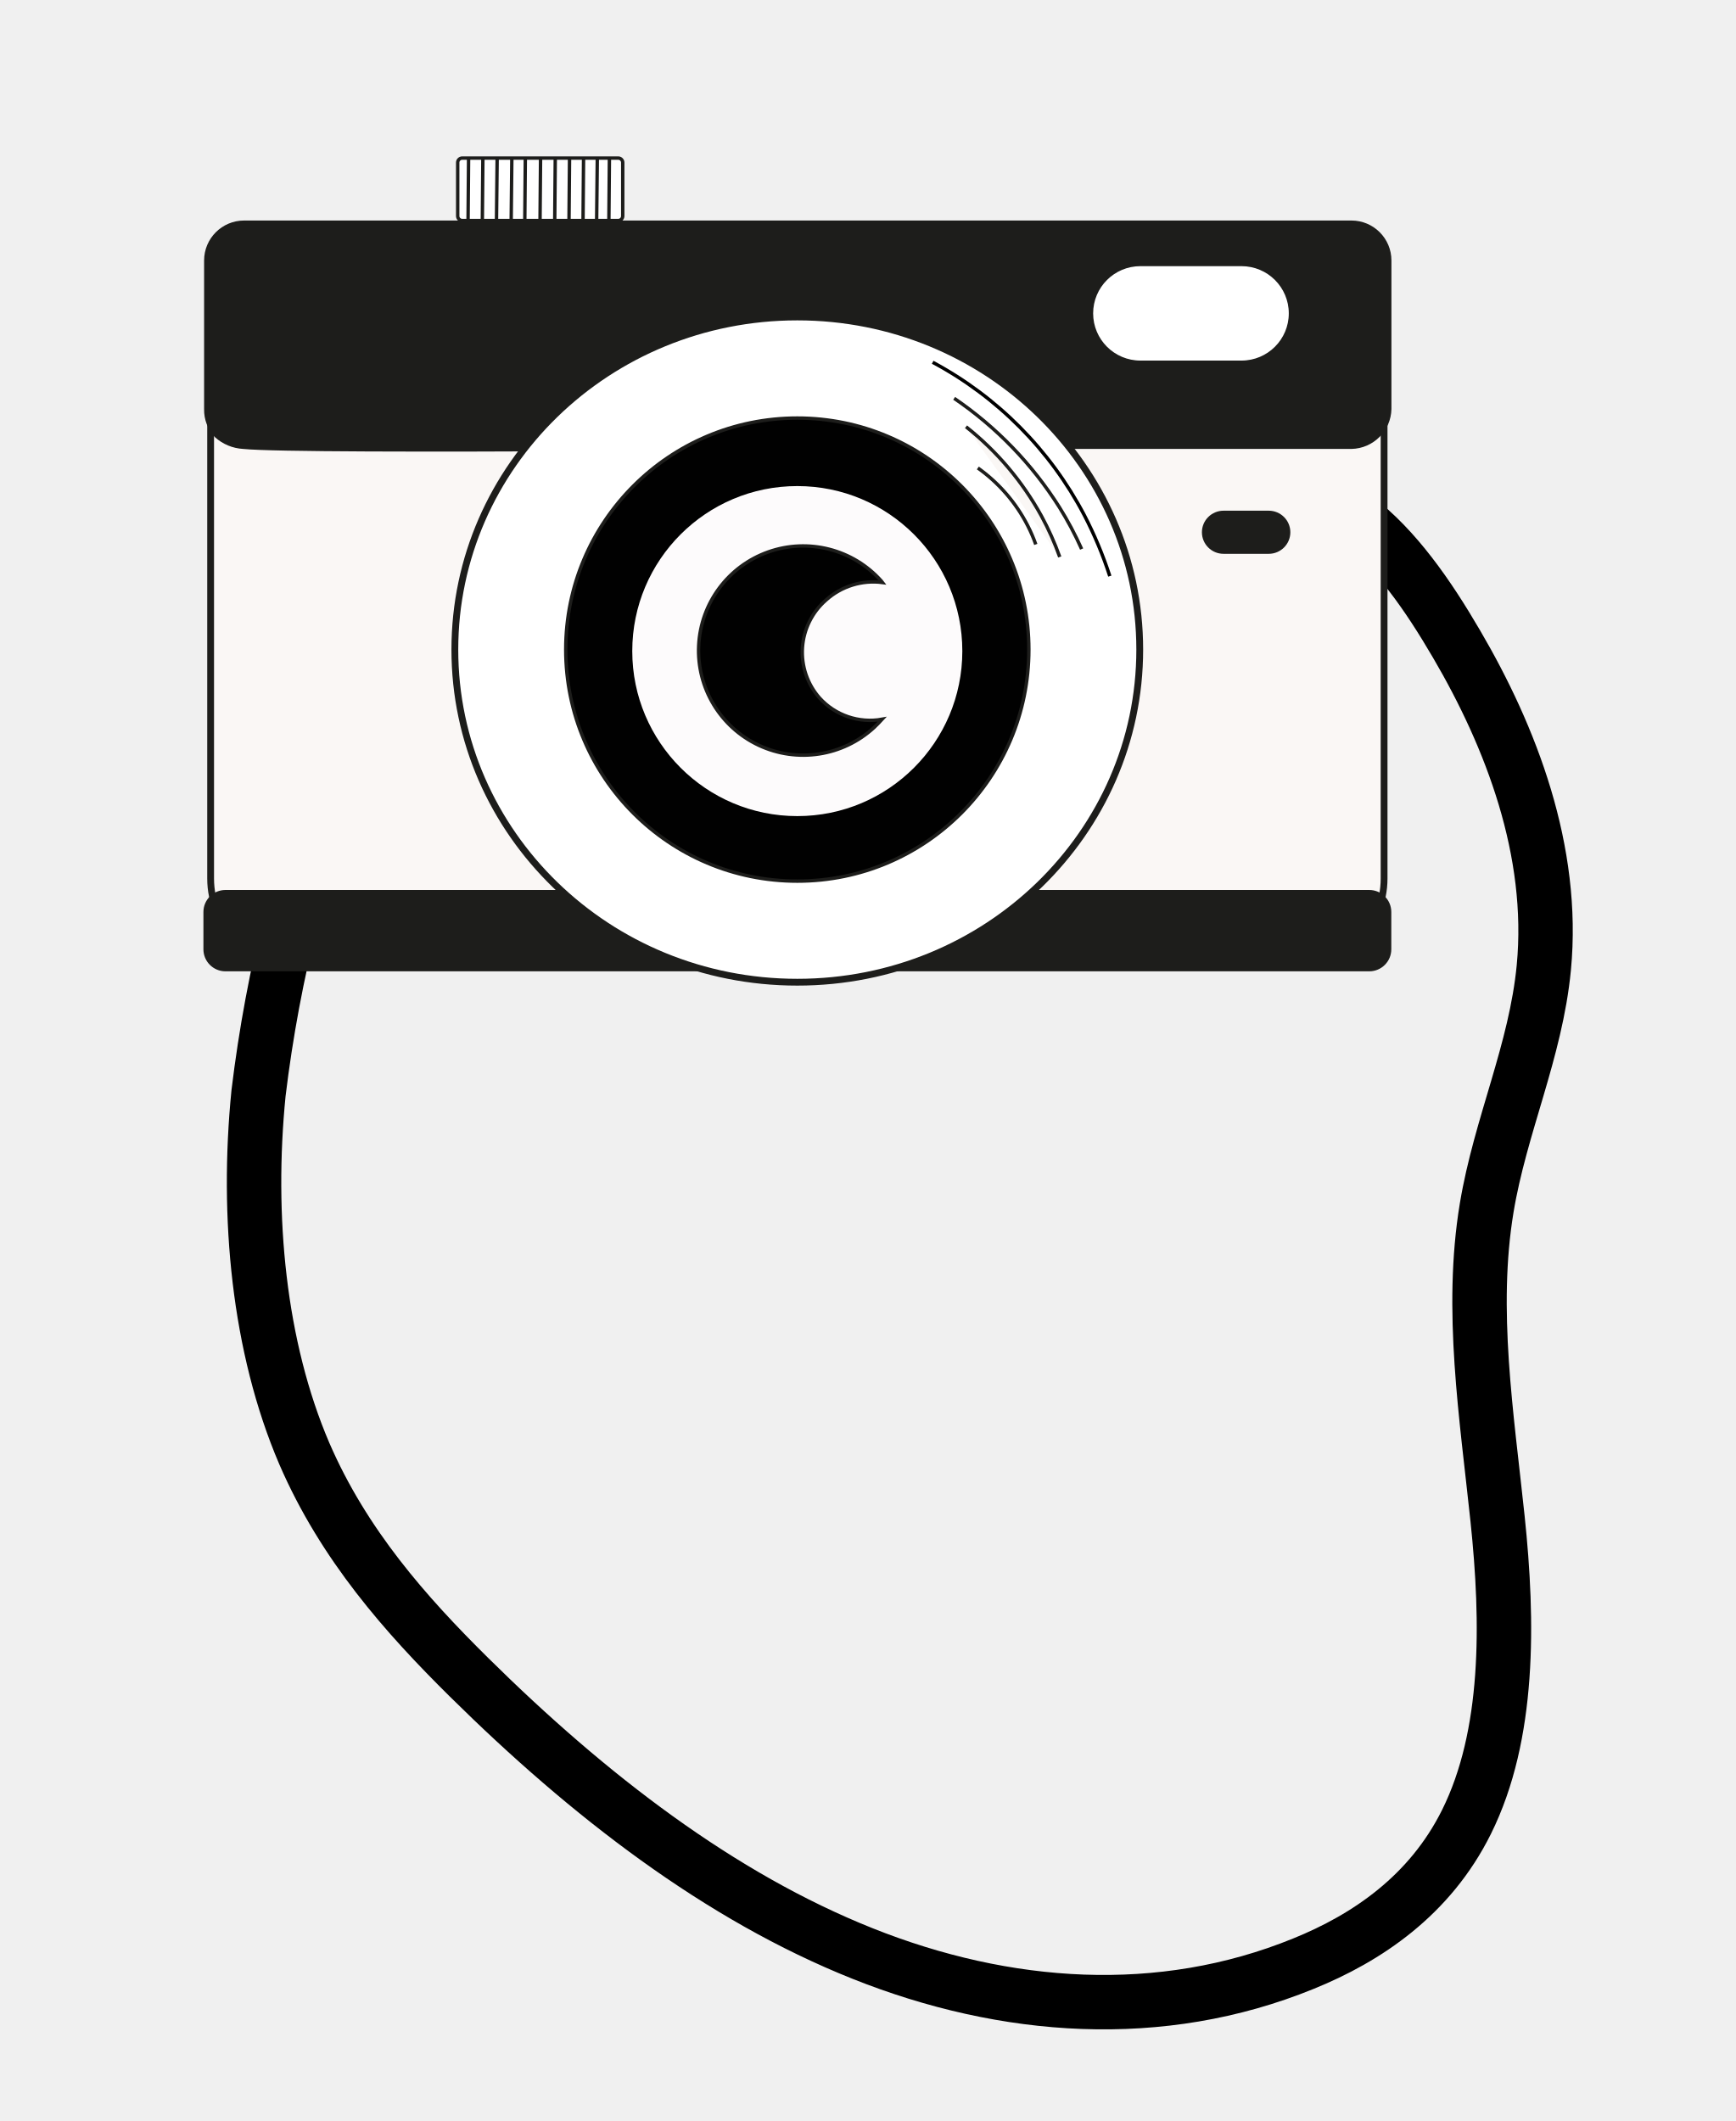
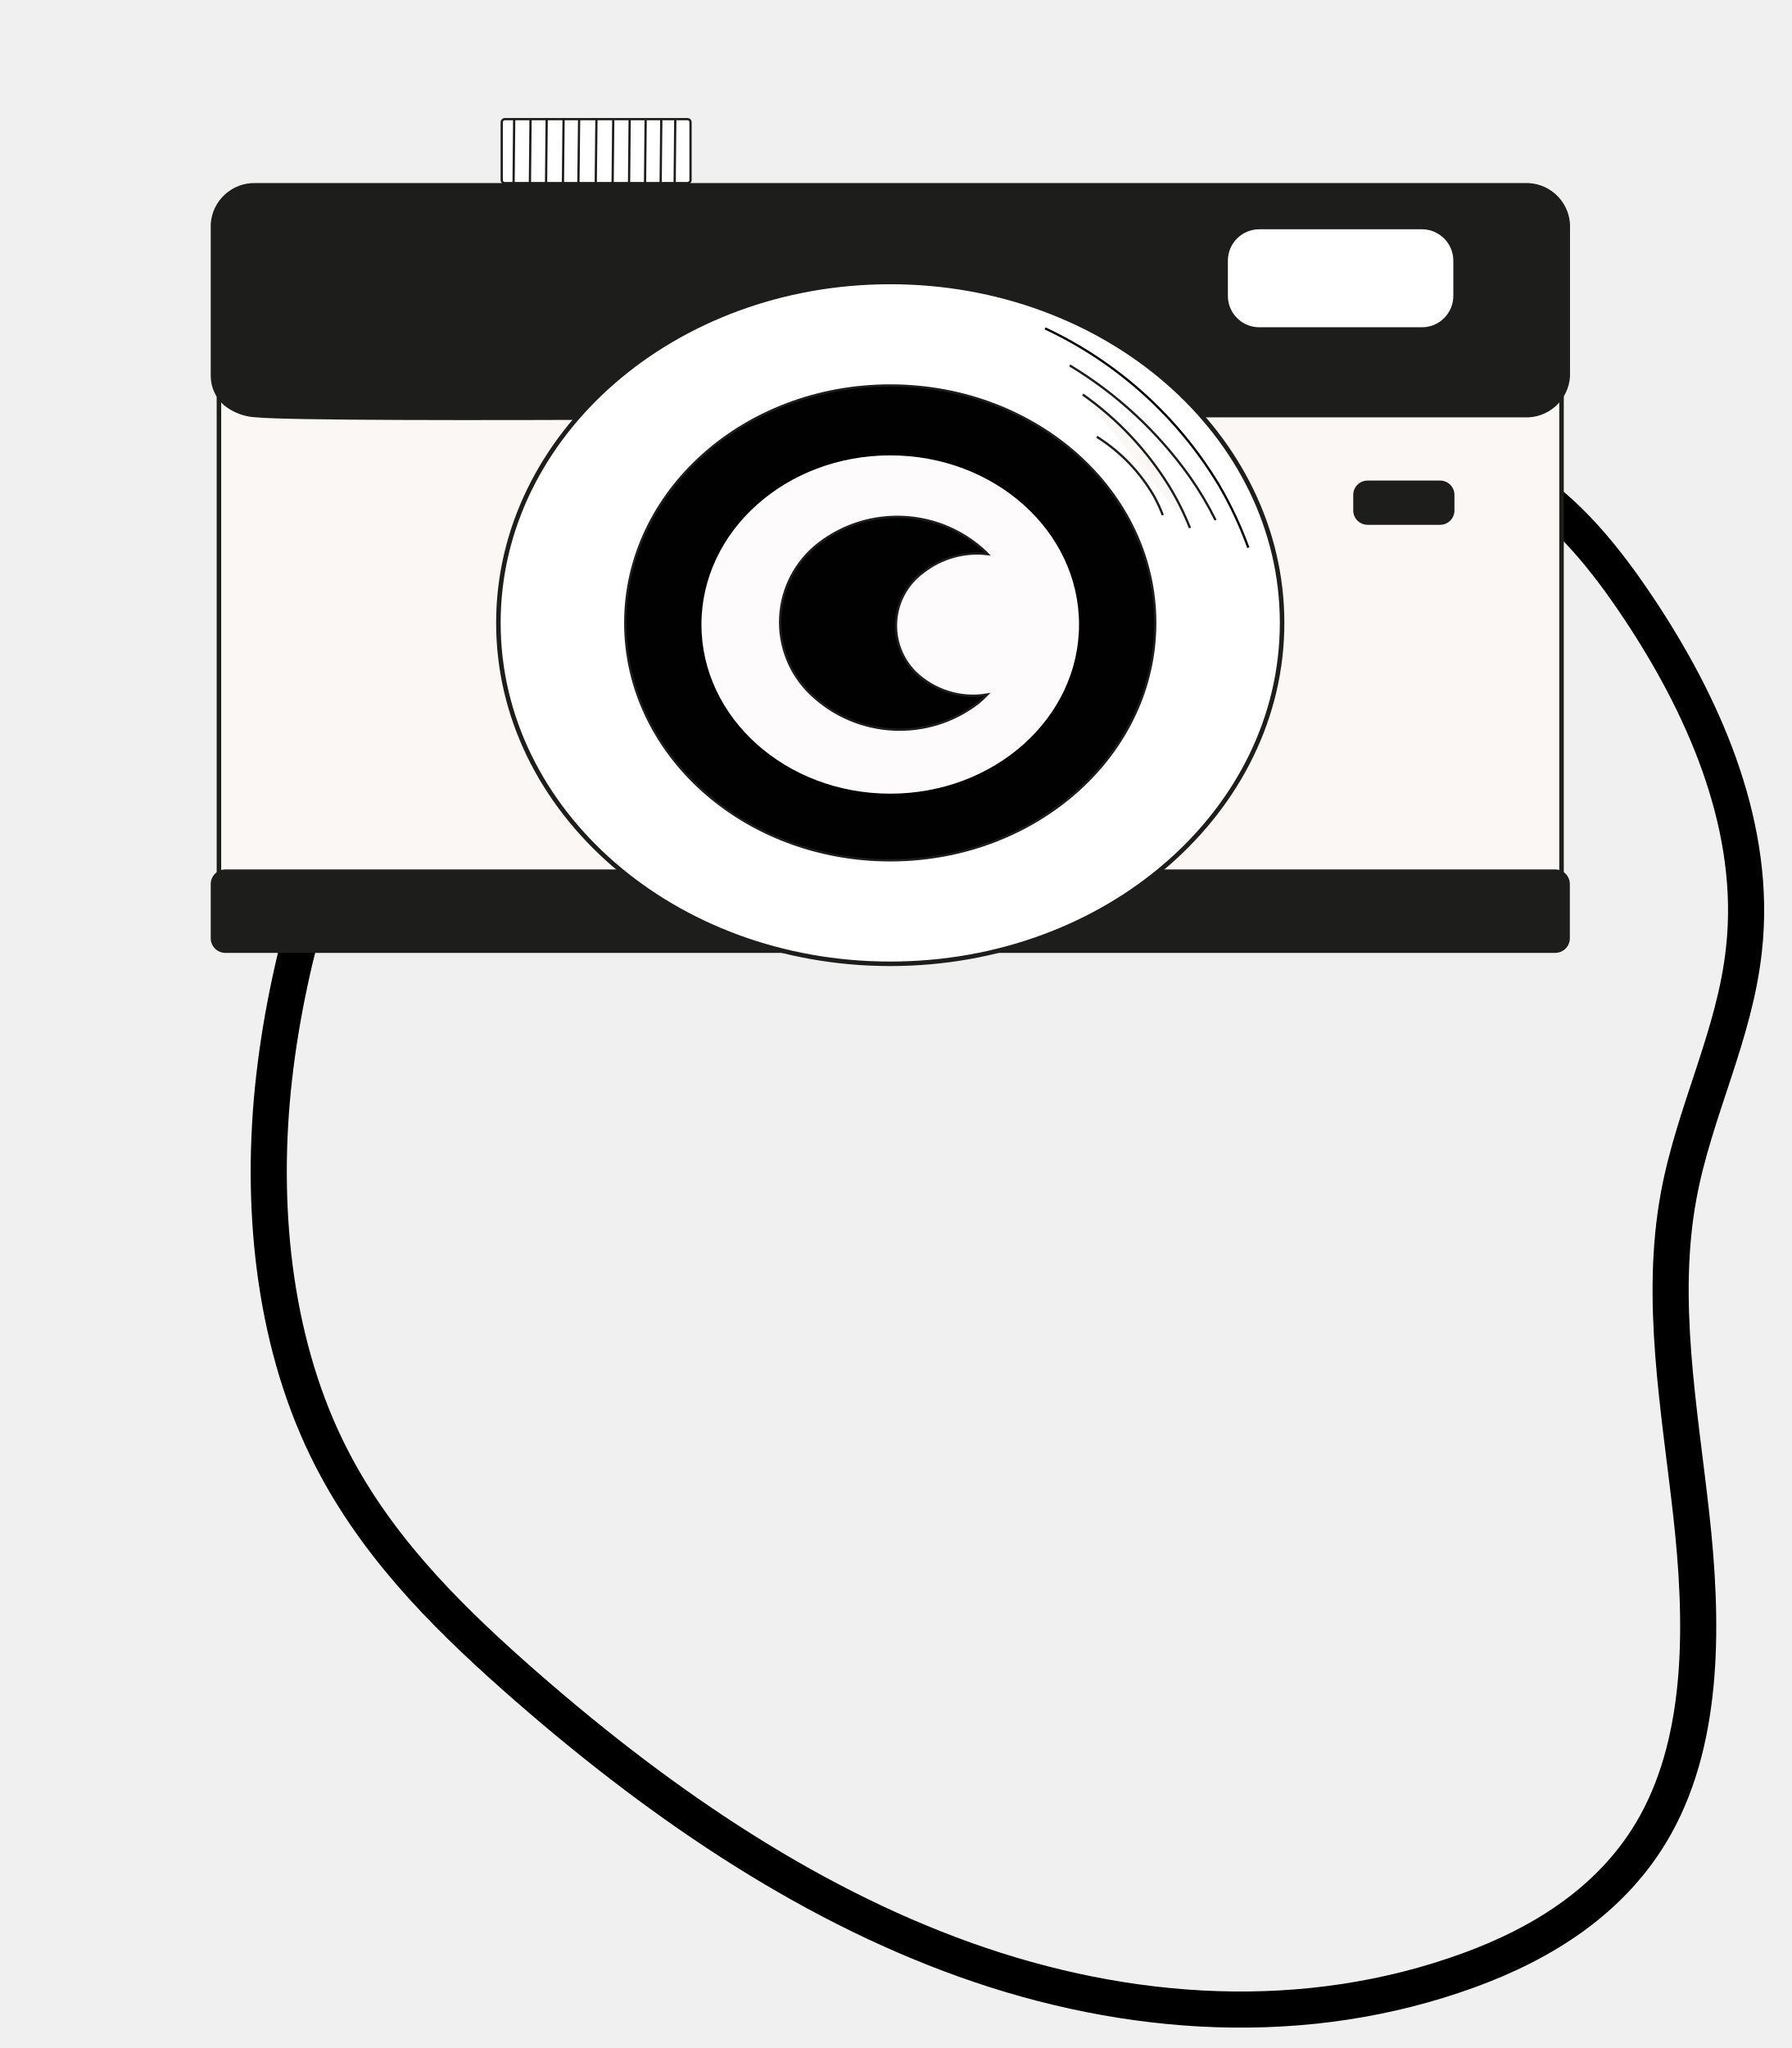
- <svg xmlns="http://www.w3.org/2000/svg" id="Layer_1" data-name="Layer 1" width="45mm" height="55mm" viewBox="0 0 127.56 155.91">
+ <svg xmlns="http://www.w3.org/2000/svg" id="Layer_1" data-name="Layer 1" width="70mm" height="80mm" viewBox="0 0 198.43 226.77">
  <defs>
    <style>.cls-1,.cls-8,.cls-9{fill:none;}.cls-1,.cls-9{stroke:#000;}.cls-1,.cls-10,.cls-2,.cls-4,.cls-5,.cls-7,.cls-8,.cls-9{stroke-miterlimit:10;}.cls-1{stroke-width:4px;}.cls-10,.cls-2{fill:#faf7f5;}.cls-10,.cls-2,.cls-4,.cls-5,.cls-7,.cls-8{stroke:#1d1d1b;}.cls-2,.cls-4{stroke-width:0.5px;}.cls-3{fill:#1d1d1b;}.cls-4,.cls-7{fill:#fff;}.cls-5{fill:#010101;}.cls-10,.cls-5,.cls-7,.cls-8,.cls-9{stroke-width:0.25px;}.cls-6{fill:#fdfbfc;}</style>
  </defs>
-   <path class="cls-1" d="M89.77,36.21c3.25-1.41,6.89-.41,9.85,1.85s5.34,5.69,7.44,9.29c4,6.83,7.23,15.2,6.41,23.78-.59,6.14-3.2,11.62-4.2,17.66-1.24,7.49,0,15.25.8,22.85s.89,15.89-2.28,22.28c-2.69,5.42-7.33,8.54-12,10.43-10.48,4.27-21.89,3.44-32.39-.75S43.28,132,34.47,123.29c-4.65-4.6-9.2-9.73-12.1-16.43C19,99,18.1,89.4,19,80.36a103.54,103.54,0,0,1,6.56-25.8" />
-   <rect class="cls-2" x="15.48" y="16.74" width="86.25" height="54.21" rx="6.37" />
-   <rect class="cls-3" x="14.95" y="65.42" width="87.31" height="5.98" rx="1.62" />
-   <path class="cls-3" d="M99.33,33h-28c-7,0-49.2.44-53.46,0a3.37,3.37,0,0,1-2.08-.87A2.92,2.92,0,0,1,15,30.07V19.15a2.94,2.94,0,0,1,2.94-2.94H99.33a2.94,2.94,0,0,1,2.94,2.94V30.07A3,3,0,0,1,99.33,33Z" />
-   <ellipse class="cls-4" cx="58.6" cy="47.75" rx="25.17" ry="24.45" />
-   <circle class="cls-5" cx="58.6" cy="47.75" r="17.02" />
-   <circle class="cls-6" cx="58.6" cy="47.86" r="12.13" />
-   <rect class="cls-7" x="80.22" y="19.44" width="14.63" height="7.19" rx="3.6" />
-   <rect class="cls-7" x="33.64" y="11.62" width="12.13" height="4.59" rx="0.33" />
-   <rect class="cls-3" x="88.34" y="37.54" width="6.5" height="3.17" rx="1.59" />
-   <path class="cls-5" d="M64.77,42.7a1.27,1.27,0,0,1,.1.12,5.19,5.19,0,0,0-4.16,1.29,5.09,5.09,0,0,0-.48,7.19,5,5,0,0,0,4.61,1.57c-.19.21-.39.41-.6.61a7.69,7.69,0,1,1,.53-10.78Z" />
-   <line class="cls-8" x1="34.44" y1="11.62" x2="34.4" y2="16.36" />
-   <line class="cls-8" x1="36.54" y1="11.55" x2="36.49" y2="16.29" />
-   <line class="cls-8" x1="35.49" y1="11.62" x2="35.45" y2="16.36" />
-   <line class="cls-8" x1="37.62" y1="11.55" x2="37.57" y2="16.29" />
-   <line class="cls-8" x1="38.61" y1="11.66" x2="38.57" y2="16.4" />
-   <line class="cls-8" x1="39.73" y1="11.62" x2="39.69" y2="16.36" />
-   <line class="cls-8" x1="42.89" y1="11.68" x2="42.85" y2="16.42" />
-   <line class="cls-8" x1="40.81" y1="11.68" x2="40.77" y2="16.42" />
-   <line class="cls-8" x1="41.86" y1="11.58" x2="41.82" y2="16.32" />
-   <line class="cls-8" x1="43.9" y1="11.66" x2="43.85" y2="16.4" />
-   <line class="cls-8" x1="44.79" y1="11.66" x2="44.75" y2="16.4" />
-   <path class="cls-9" d="M68.55,26.63A26.87,26.87,0,0,1,79.69,37.86a29.39,29.39,0,0,1,1.88,4.49" />
-   <path class="cls-7" d="M70.13,29.28a27.32,27.32,0,0,1,7.73,8,25.16,25.16,0,0,1,1.64,3.08" />
-   <path class="cls-10" d="M71,31.37a21.65,21.65,0,0,1,5.55,6.57,21.13,21.13,0,0,1,1.34,3" />
-   <path class="cls-8" d="M71.87,34.4a11.78,11.78,0,0,1,3.66,4.23,11.44,11.44,0,0,1,.6,1.39" />
+   <path class="cls-1" d="M152.34,51.15c5.6-2.18,11.87-.63,17,2.87s9.2,8.78,12.82,14.34c6.85,10.55,12.46,23.47,11,36.72-1,9.48-5.5,17.94-7.23,27.28-2.15,11.56.07,23.54,1.38,35.27s1.53,24.55-3.94,34.42c-4.64,8.36-12.63,13.17-20.65,16.1-18.07,6.6-37.75,5.32-55.84-1.15S72.19,199.06,57,185.62c-8-7.1-15.87-15-20.87-25.36-5.9-12.19-7.35-27-5.77-40.93s6-27.24,11.31-39.84" />
+   <rect class="cls-2" x="24.25" y="21.1" width="148.7" height="83.71" rx="6.37" />
+   <rect class="cls-3" x="23.34" y="96.27" width="150.53" height="9.24" rx="1.62" />
+   <path class="cls-3" d="M168.82,46.21H120.58c-12.13,0-84.83.68-92.18,0a6.12,6.12,0,0,1-3.58-1.33,4.34,4.34,0,0,1-1.48-3.21V24.81a4.84,4.84,0,0,1,5.06-4.54H168.82a4.84,4.84,0,0,1,5.07,4.54V41.67A4.84,4.84,0,0,1,168.82,46.21Z" />
+   <ellipse class="cls-4" cx="98.6" cy="68.97" rx="43.4" ry="37.75" />
+   <ellipse class="cls-5" cx="98.6" cy="68.97" rx="29.35" ry="26.29" />
+   <ellipse class="cls-6" cx="98.6" cy="69.15" rx="20.91" ry="18.73" />
+   <rect class="cls-7" x="135.87" y="25.26" width="25.22" height="11.1" rx="3.6" />
+   <rect class="cls-7" x="55.57" y="13.19" width="20.91" height="7.08" rx="0.33" />
+   <rect class="cls-3" x="149.88" y="53.21" width="11.21" height="4.9" rx="1.59" />
+   <path class="cls-5" d="M109.23,61.17l.18.19a9.69,9.69,0,0,0-7.17,2,7.32,7.32,0,0,0-.84,11.11,9.23,9.23,0,0,0,7.95,2.43,13.46,13.46,0,0,1-1,.93,14.25,14.25,0,0,1-18.57-1,11,11,0,0,1,.91-16.65A14.26,14.26,0,0,1,109.23,61.17Z" />
+   <line class="cls-8" x1="56.95" y1="13.19" x2="56.88" y2="20.51" />
+   <line class="cls-8" x1="60.55" y1="13.07" x2="60.48" y2="20.39" />
+   <line class="cls-8" x1="58.76" y1="13.19" x2="58.69" y2="20.51" />
+   <line class="cls-8" x1="62.42" y1="13.07" x2="62.35" y2="20.39" />
+   <line class="cls-8" x1="64.14" y1="13.25" x2="64.06" y2="20.56" />
+   <line class="cls-8" x1="66.06" y1="13.19" x2="65.98" y2="20.51" />
+   <line class="cls-8" x1="71.51" y1="13.28" x2="71.44" y2="20.59" />
+   <line class="cls-8" x1="67.92" y1="13.28" x2="67.85" y2="20.59" />
+   <line class="cls-8" x1="69.74" y1="13.13" x2="69.67" y2="20.45" />
+   <line class="cls-8" x1="73.24" y1="13.25" x2="73.17" y2="20.56" />
+   <line class="cls-8" x1="74.79" y1="13.25" x2="74.72" y2="20.56" />
+   <path class="cls-9" d="M115.75,36.36A44.49,44.49,0,0,1,135,53.7a42.35,42.35,0,0,1,3.26,6.94" />
+   <path class="cls-7" d="M118.48,40.46a44.52,44.52,0,0,1,13.33,12.38,36.43,36.43,0,0,1,2.82,4.75" />
+   <path class="cls-10" d="M119.92,43.68a34.86,34.86,0,0,1,9.57,10.15,30.64,30.64,0,0,1,2.31,4.63" />
+   <path class="cls-8" d="M121.48,48.36a19.12,19.12,0,0,1,6.31,6.53,16.67,16.67,0,0,1,1,2.15" />
</svg>
